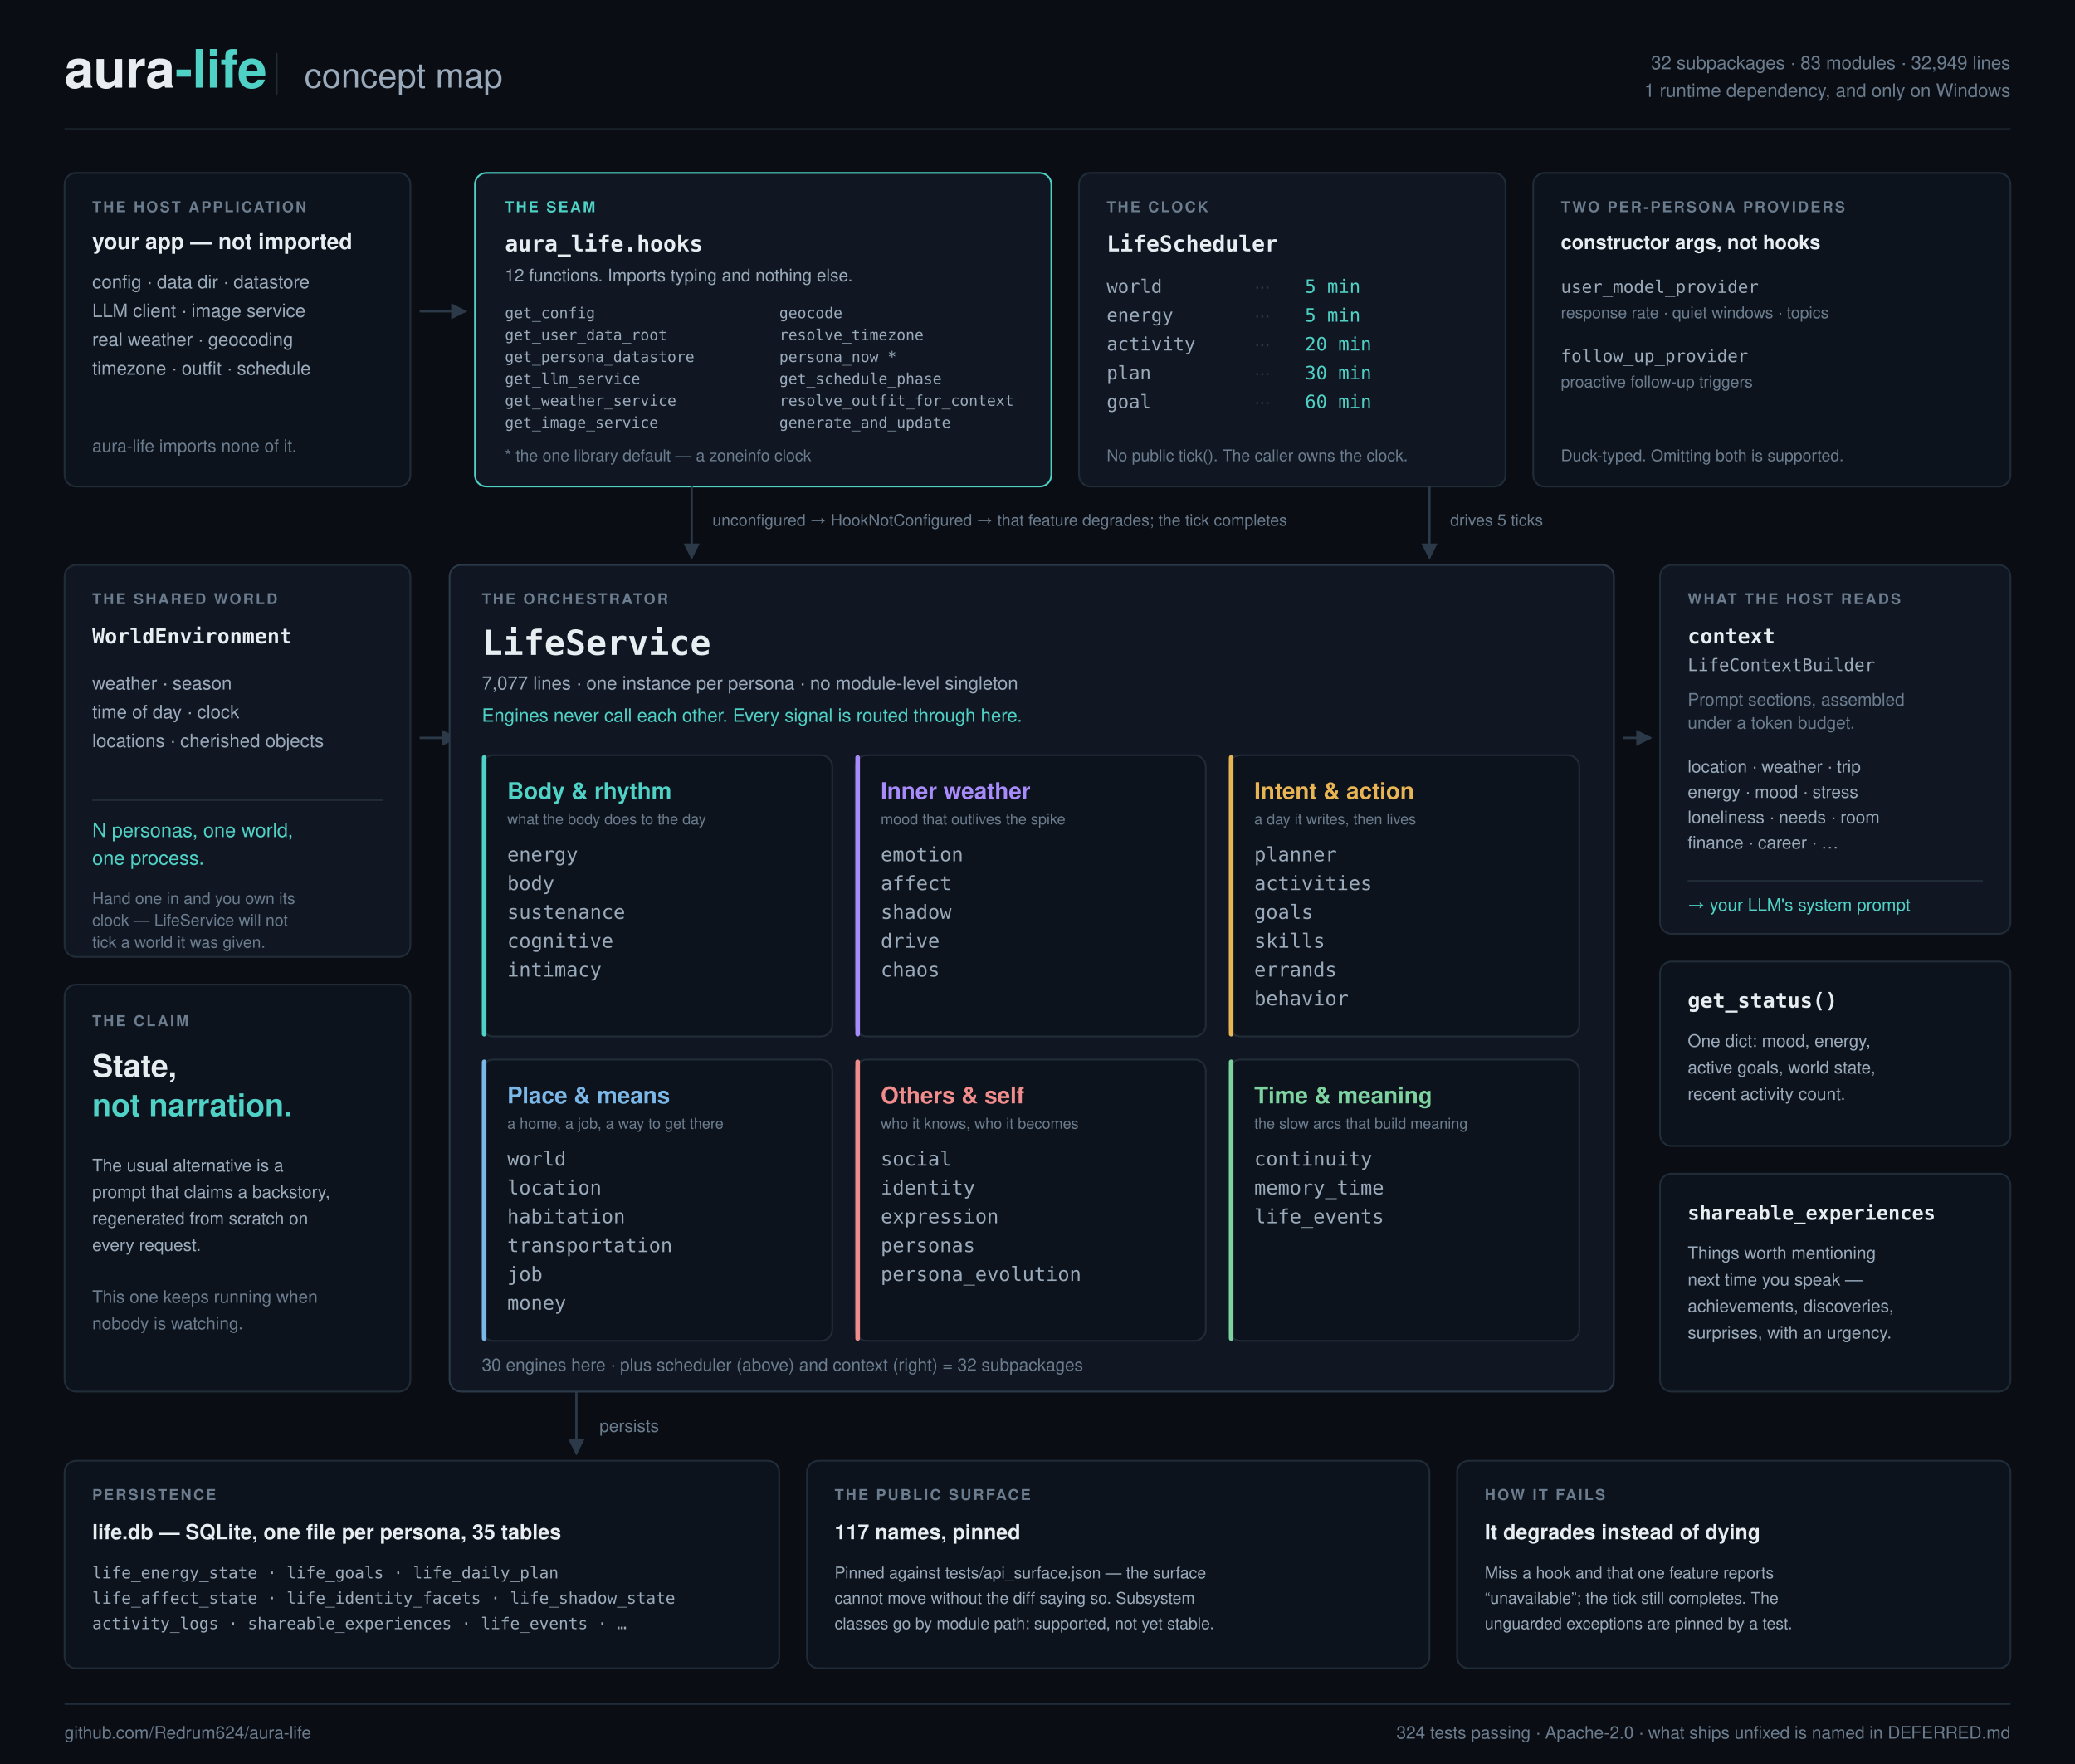
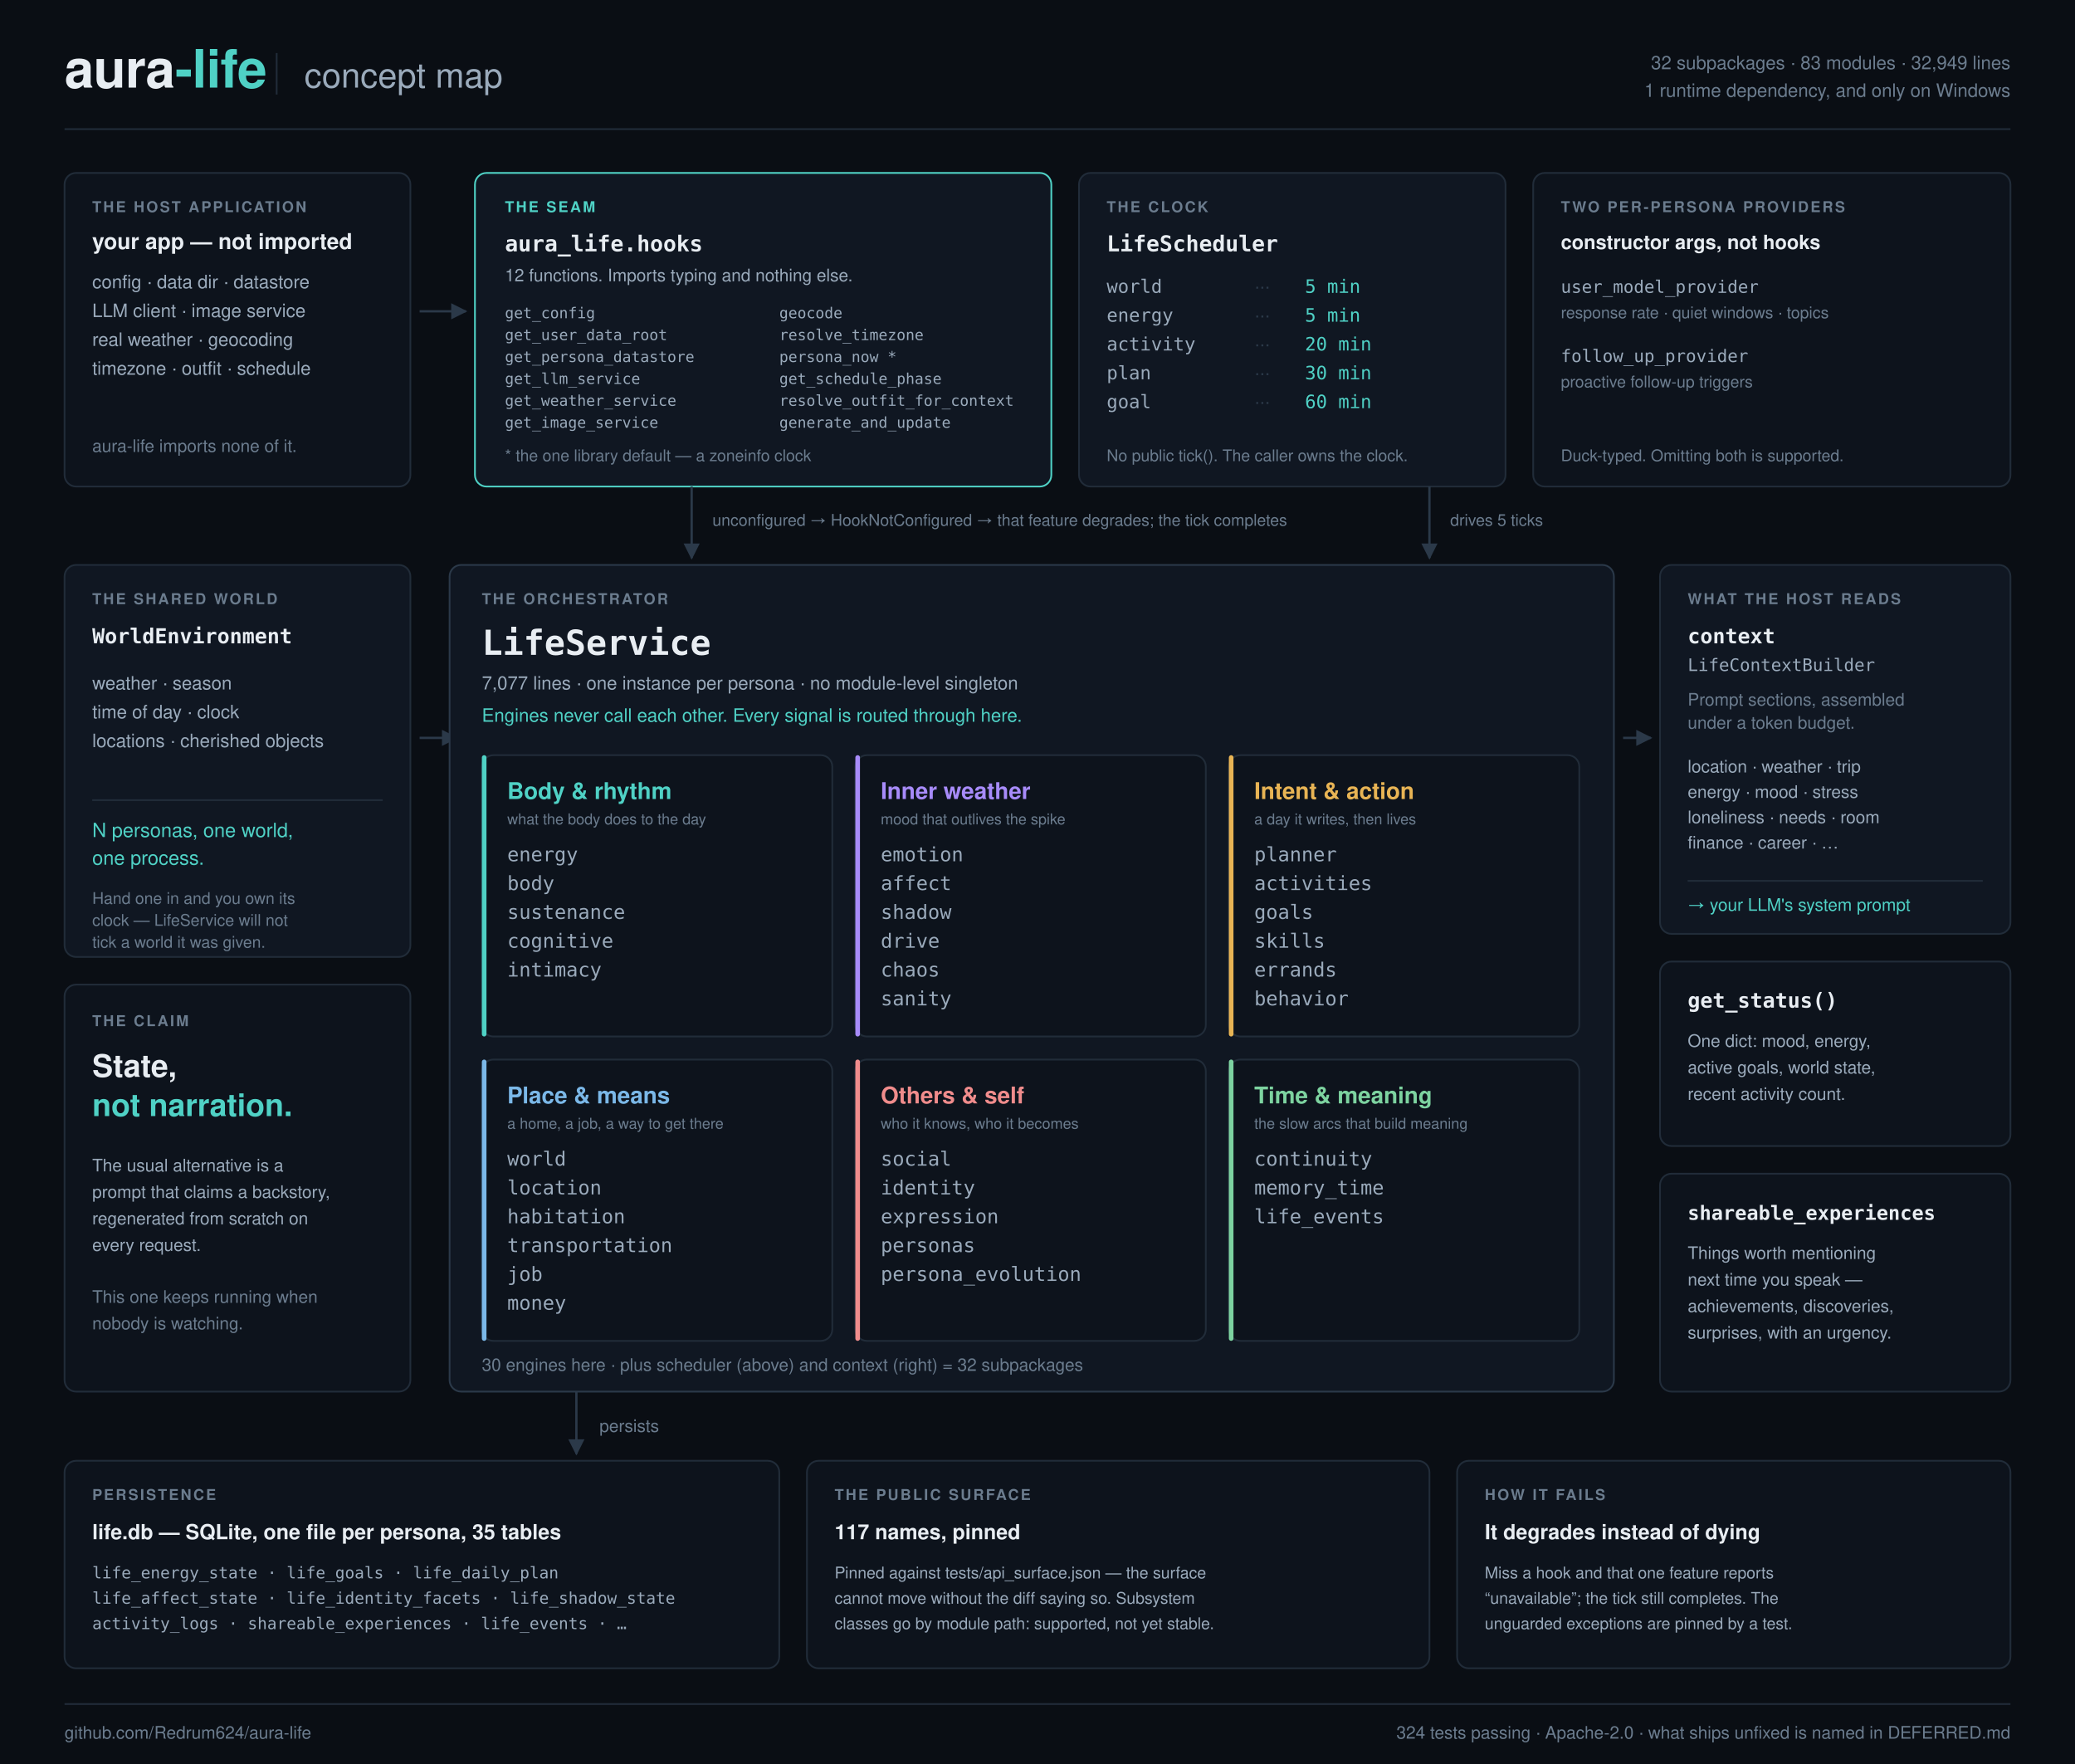
<svg xmlns="http://www.w3.org/2000/svg" width="1800" height="1530" viewBox="0 0 1800 1530" role="img" aria-label="aura-life concept map: the host seam, the tick loop, the orchestrator, thirty engine subpackages, the shared world, and the readouts">
  <defs>
    <marker id="ar" viewBox="0 0 10 10" refX="9" refY="5" markerWidth="7" markerHeight="7" orient="auto-start-reverse">
      <path d="M0 0 L10 5 L0 10 z" fill="#2B3949" />
    </marker>
  </defs>
  <rect x="0" y="0" width="1800" height="1530" fill="#0A0E14" />
  <text x="56" y="76" font-family="'Segoe UI', 'Helvetica Neue', Helvetica, Arial, 'DejaVu Sans', sans-serif" font-size="46" font-weight="700" letter-spacing="-0.5" fill="#E8EDF2">aura<tspan fill="#4FD1C5">-life</tspan>
  </text>
  <path d="M240 46 v36" stroke="#212C39" stroke-width="1.5" />
  <text x="264" y="76" font-family="'Segoe UI', 'Helvetica Neue', Helvetica, Arial, 'DejaVu Sans', sans-serif" font-size="30" font-weight="300" fill="#9AAABB" text-anchor="start" letter-spacing="0">concept map</text>
  <text x="1744" y="60" font-family="'Segoe UI', 'Helvetica Neue', Helvetica, Arial, 'DejaVu Sans', sans-serif" font-size="16" font-weight="400" fill="#6B7C8E" text-anchor="end" letter-spacing="0">32 subpackages · 83 modules · 32,949 lines</text>
  <text x="1744" y="84" font-family="'Segoe UI', 'Helvetica Neue', Helvetica, Arial, 'DejaVu Sans', sans-serif" font-size="16" font-weight="400" fill="#6B7C8E" text-anchor="end" letter-spacing="0">1 runtime dependency, and only on Windows</text>
  <path d="M56 112 H1744" stroke="#212C39" stroke-width="1.5" />
  <rect x="56" y="150" width="300" height="272" rx="10" fill="#0D131C" stroke="#212C39" stroke-width="1.5" />
  <text x="80" y="184" font-family="'Segoe UI', 'Helvetica Neue', Helvetica, Arial, 'DejaVu Sans', sans-serif" font-size="13" font-weight="600" fill="#6B7C8E" text-anchor="start" letter-spacing="1.6">THE HOST APPLICATION</text>
  <text x="80" y="216" font-family="'Segoe UI', 'Helvetica Neue', Helvetica, Arial, 'DejaVu Sans', sans-serif" font-size="19" font-weight="600" fill="#E8EDF2" text-anchor="start" letter-spacing="0">your app — not imported</text>
  <text x="80" y="250" font-family="'Segoe UI', 'Helvetica Neue', Helvetica, Arial, 'DejaVu Sans', sans-serif" font-size="16" font-weight="400" fill="#9AAABB" text-anchor="start" letter-spacing="0">config · data dir · datastore</text>
  <text x="80" y="275" font-family="'Segoe UI', 'Helvetica Neue', Helvetica, Arial, 'DejaVu Sans', sans-serif" font-size="16" font-weight="400" fill="#9AAABB" text-anchor="start" letter-spacing="0">LLM client · image service</text>
  <text x="80" y="300" font-family="'Segoe UI', 'Helvetica Neue', Helvetica, Arial, 'DejaVu Sans', sans-serif" font-size="16" font-weight="400" fill="#9AAABB" text-anchor="start" letter-spacing="0">real weather · geocoding</text>
  <text x="80" y="325" font-family="'Segoe UI', 'Helvetica Neue', Helvetica, Arial, 'DejaVu Sans', sans-serif" font-size="16" font-weight="400" fill="#9AAABB" text-anchor="start" letter-spacing="0">timezone · outfit · schedule</text>
  <text x="80" y="392" font-family="'Segoe UI', 'Helvetica Neue', Helvetica, Arial, 'DejaVu Sans', sans-serif" font-size="15" font-weight="400" fill="#6B7C8E" text-anchor="start" letter-spacing="0">aura-life imports none of it.</text>
  <path d="M364 270 L404 270" stroke="#2B3949" stroke-width="2" fill="none" marker-end="url(#ar)" />
  <rect x="412" y="150" width="500" height="272" rx="10" fill="#101722" stroke="#4FD1C5" stroke-width="1.5" />
  <text x="438" y="184" font-family="'Segoe UI', 'Helvetica Neue', Helvetica, Arial, 'DejaVu Sans', sans-serif" font-size="13" font-weight="600" fill="#4FD1C5" text-anchor="start" letter-spacing="1.6">THE SEAM</text>
  <text x="438" y="218" font-family="'Cascadia Mono', 'Consolas', 'SFMono-Regular', 'DejaVu Sans Mono', monospace" font-size="19" font-weight="600" fill="#E8EDF2" text-anchor="start" letter-spacing="0">aura_life.hooks</text>
  <text x="438" y="244" font-family="'Segoe UI', 'Helvetica Neue', Helvetica, Arial, 'DejaVu Sans', sans-serif" font-size="15" font-weight="400" fill="#9AAABB" text-anchor="start" letter-spacing="0">12 functions. Imports typing and nothing else.</text>
  <text x="438" y="276" font-family="'Cascadia Mono', 'Consolas', 'SFMono-Regular', 'DejaVu Sans Mono', monospace" font-size="13" font-weight="400" fill="#9AAABB" text-anchor="start" letter-spacing="0">get_config</text>
  <text x="438" y="295" font-family="'Cascadia Mono', 'Consolas', 'SFMono-Regular', 'DejaVu Sans Mono', monospace" font-size="13" font-weight="400" fill="#9AAABB" text-anchor="start" letter-spacing="0">get_user_data_root</text>
  <text x="438" y="314" font-family="'Cascadia Mono', 'Consolas', 'SFMono-Regular', 'DejaVu Sans Mono', monospace" font-size="13" font-weight="400" fill="#9AAABB" text-anchor="start" letter-spacing="0">get_persona_datastore</text>
  <text x="438" y="333" font-family="'Cascadia Mono', 'Consolas', 'SFMono-Regular', 'DejaVu Sans Mono', monospace" font-size="13" font-weight="400" fill="#9AAABB" text-anchor="start" letter-spacing="0">get_llm_service</text>
  <text x="438" y="352" font-family="'Cascadia Mono', 'Consolas', 'SFMono-Regular', 'DejaVu Sans Mono', monospace" font-size="13" font-weight="400" fill="#9AAABB" text-anchor="start" letter-spacing="0">get_weather_service</text>
  <text x="438" y="371" font-family="'Cascadia Mono', 'Consolas', 'SFMono-Regular', 'DejaVu Sans Mono', monospace" font-size="13" font-weight="400" fill="#9AAABB" text-anchor="start" letter-spacing="0">get_image_service</text>
  <text x="676" y="276" font-family="'Cascadia Mono', 'Consolas', 'SFMono-Regular', 'DejaVu Sans Mono', monospace" font-size="13" font-weight="400" fill="#9AAABB" text-anchor="start" letter-spacing="0">geocode</text>
  <text x="676" y="295" font-family="'Cascadia Mono', 'Consolas', 'SFMono-Regular', 'DejaVu Sans Mono', monospace" font-size="13" font-weight="400" fill="#9AAABB" text-anchor="start" letter-spacing="0">resolve_timezone</text>
  <text x="676" y="314" font-family="'Cascadia Mono', 'Consolas', 'SFMono-Regular', 'DejaVu Sans Mono', monospace" font-size="13" font-weight="400" fill="#9AAABB" text-anchor="start" letter-spacing="0">persona_now *</text>
  <text x="676" y="333" font-family="'Cascadia Mono', 'Consolas', 'SFMono-Regular', 'DejaVu Sans Mono', monospace" font-size="13" font-weight="400" fill="#9AAABB" text-anchor="start" letter-spacing="0">get_schedule_phase</text>
  <text x="676" y="352" font-family="'Cascadia Mono', 'Consolas', 'SFMono-Regular', 'DejaVu Sans Mono', monospace" font-size="13" font-weight="400" fill="#9AAABB" text-anchor="start" letter-spacing="0">resolve_outfit_for_context</text>
  <text x="676" y="371" font-family="'Cascadia Mono', 'Consolas', 'SFMono-Regular', 'DejaVu Sans Mono', monospace" font-size="13" font-weight="400" fill="#9AAABB" text-anchor="start" letter-spacing="0">generate_and_update</text>
  <text x="438" y="400" font-family="'Segoe UI', 'Helvetica Neue', Helvetica, Arial, 'DejaVu Sans', sans-serif" font-size="14" font-weight="400" fill="#6B7C8E" text-anchor="start" letter-spacing="0">* the one library default — a zoneinfo clock</text>
  <rect x="936" y="150" width="370" height="272" rx="10" fill="#101722" stroke="#212C39" stroke-width="1.5" />
  <text x="960" y="184" font-family="'Segoe UI', 'Helvetica Neue', Helvetica, Arial, 'DejaVu Sans', sans-serif" font-size="13" font-weight="600" fill="#6B7C8E" text-anchor="start" letter-spacing="1.6">THE CLOCK</text>
  <text x="960" y="218" font-family="'Cascadia Mono', 'Consolas', 'SFMono-Regular', 'DejaVu Sans Mono', monospace" font-size="19" font-weight="600" fill="#E8EDF2" text-anchor="start" letter-spacing="0">LifeScheduler</text>
  <text x="960" y="254" font-family="'Cascadia Mono', 'Consolas', 'SFMono-Regular', 'DejaVu Sans Mono', monospace" font-size="16" font-weight="400" fill="#9AAABB" text-anchor="start" letter-spacing="0">world</text>
  <text x="1088" y="254" font-family="'Segoe UI', 'Helvetica Neue', Helvetica, Arial, 'DejaVu Sans', sans-serif" font-size="16" font-weight="400" fill="#2B3949" text-anchor="start" letter-spacing="0">···</text>
  <text x="1132" y="254" font-family="'Cascadia Mono', 'Consolas', 'SFMono-Regular', 'DejaVu Sans Mono', monospace" font-size="16" font-weight="400" fill="#4FD1C5" text-anchor="start" letter-spacing="0">5 min</text>
  <text x="960" y="279" font-family="'Cascadia Mono', 'Consolas', 'SFMono-Regular', 'DejaVu Sans Mono', monospace" font-size="16" font-weight="400" fill="#9AAABB" text-anchor="start" letter-spacing="0">energy</text>
  <text x="1088" y="279" font-family="'Segoe UI', 'Helvetica Neue', Helvetica, Arial, 'DejaVu Sans', sans-serif" font-size="16" font-weight="400" fill="#2B3949" text-anchor="start" letter-spacing="0">···</text>
  <text x="1132" y="279" font-family="'Cascadia Mono', 'Consolas', 'SFMono-Regular', 'DejaVu Sans Mono', monospace" font-size="16" font-weight="400" fill="#4FD1C5" text-anchor="start" letter-spacing="0">5 min</text>
  <text x="960" y="304" font-family="'Cascadia Mono', 'Consolas', 'SFMono-Regular', 'DejaVu Sans Mono', monospace" font-size="16" font-weight="400" fill="#9AAABB" text-anchor="start" letter-spacing="0">activity</text>
  <text x="1088" y="304" font-family="'Segoe UI', 'Helvetica Neue', Helvetica, Arial, 'DejaVu Sans', sans-serif" font-size="16" font-weight="400" fill="#2B3949" text-anchor="start" letter-spacing="0">···</text>
  <text x="1132" y="304" font-family="'Cascadia Mono', 'Consolas', 'SFMono-Regular', 'DejaVu Sans Mono', monospace" font-size="16" font-weight="400" fill="#4FD1C5" text-anchor="start" letter-spacing="0">20 min</text>
  <text x="960" y="329" font-family="'Cascadia Mono', 'Consolas', 'SFMono-Regular', 'DejaVu Sans Mono', monospace" font-size="16" font-weight="400" fill="#9AAABB" text-anchor="start" letter-spacing="0">plan</text>
  <text x="1088" y="329" font-family="'Segoe UI', 'Helvetica Neue', Helvetica, Arial, 'DejaVu Sans', sans-serif" font-size="16" font-weight="400" fill="#2B3949" text-anchor="start" letter-spacing="0">···</text>
  <text x="1132" y="329" font-family="'Cascadia Mono', 'Consolas', 'SFMono-Regular', 'DejaVu Sans Mono', monospace" font-size="16" font-weight="400" fill="#4FD1C5" text-anchor="start" letter-spacing="0">30 min</text>
  <text x="960" y="354" font-family="'Cascadia Mono', 'Consolas', 'SFMono-Regular', 'DejaVu Sans Mono', monospace" font-size="16" font-weight="400" fill="#9AAABB" text-anchor="start" letter-spacing="0">goal</text>
  <text x="1088" y="354" font-family="'Segoe UI', 'Helvetica Neue', Helvetica, Arial, 'DejaVu Sans', sans-serif" font-size="16" font-weight="400" fill="#2B3949" text-anchor="start" letter-spacing="0">···</text>
  <text x="1132" y="354" font-family="'Cascadia Mono', 'Consolas', 'SFMono-Regular', 'DejaVu Sans Mono', monospace" font-size="16" font-weight="400" fill="#4FD1C5" text-anchor="start" letter-spacing="0">60 min</text>
  <text x="960" y="400" font-family="'Segoe UI', 'Helvetica Neue', Helvetica, Arial, 'DejaVu Sans', sans-serif" font-size="14" font-weight="400" fill="#6B7C8E" text-anchor="start" letter-spacing="0">No public tick(). The caller owns the clock.</text>
  <rect x="1330" y="150" width="414" height="272" rx="10" fill="#0D131C" stroke="#212C39" stroke-width="1.5" />
  <text x="1354" y="184" font-family="'Segoe UI', 'Helvetica Neue', Helvetica, Arial, 'DejaVu Sans', sans-serif" font-size="13" font-weight="600" fill="#6B7C8E" text-anchor="start" letter-spacing="1.6">TWO PER-PERSONA PROVIDERS</text>
  <text x="1354" y="216" font-family="'Segoe UI', 'Helvetica Neue', Helvetica, Arial, 'DejaVu Sans', sans-serif" font-size="17" font-weight="600" fill="#E8EDF2" text-anchor="start" letter-spacing="0">constructor args, not hooks</text>
  <text x="1354" y="254" font-family="'Cascadia Mono', 'Consolas', 'SFMono-Regular', 'DejaVu Sans Mono', monospace" font-size="15" font-weight="400" fill="#9AAABB" text-anchor="start" letter-spacing="0">user_model_provider</text>
  <text x="1354" y="276" font-family="'Segoe UI', 'Helvetica Neue', Helvetica, Arial, 'DejaVu Sans', sans-serif" font-size="14" font-weight="400" fill="#6B7C8E" text-anchor="start" letter-spacing="0">response rate · quiet windows · topics</text>
  <text x="1354" y="314" font-family="'Cascadia Mono', 'Consolas', 'SFMono-Regular', 'DejaVu Sans Mono', monospace" font-size="15" font-weight="400" fill="#9AAABB" text-anchor="start" letter-spacing="0">follow_up_provider</text>
  <text x="1354" y="336" font-family="'Segoe UI', 'Helvetica Neue', Helvetica, Arial, 'DejaVu Sans', sans-serif" font-size="14" font-weight="400" fill="#6B7C8E" text-anchor="start" letter-spacing="0">proactive follow-up triggers</text>
  <text x="1354" y="400" font-family="'Segoe UI', 'Helvetica Neue', Helvetica, Arial, 'DejaVu Sans', sans-serif" font-size="14" font-weight="400" fill="#6B7C8E" text-anchor="start" letter-spacing="0">Duck-typed. Omitting both is supported.</text>
  <path d="M600 422 L600 484" stroke="#2B3949" stroke-width="2" fill="none" marker-end="url(#ar)" />
  <text x="618" y="456" font-family="'Segoe UI', 'Helvetica Neue', Helvetica, Arial, 'DejaVu Sans', sans-serif" font-size="14" font-weight="400" fill="#6B7C8E" text-anchor="start" letter-spacing="0">unconfigured  →  HookNotConfigured  →  that feature degrades; the tick completes</text>
  <path d="M1240 422 L1240 484" stroke="#2B3949" stroke-width="2" fill="none" marker-end="url(#ar)" />
  <text x="1258" y="456" font-family="'Segoe UI', 'Helvetica Neue', Helvetica, Arial, 'DejaVu Sans', sans-serif" font-size="14" font-weight="400" fill="#6B7C8E" text-anchor="start" letter-spacing="0">drives 5 ticks</text>
  <rect x="56" y="490" width="300" height="340" rx="10" fill="#101722" stroke="#212C39" stroke-width="1.5" />
  <text x="80" y="524" font-family="'Segoe UI', 'Helvetica Neue', Helvetica, Arial, 'DejaVu Sans', sans-serif" font-size="13" font-weight="600" fill="#6B7C8E" text-anchor="start" letter-spacing="1.6">THE SHARED WORLD</text>
  <text x="80" y="558" font-family="'Cascadia Mono', 'Consolas', 'SFMono-Regular', 'DejaVu Sans Mono', monospace" font-size="18" font-weight="600" fill="#E8EDF2" text-anchor="start" letter-spacing="0">WorldEnvironment</text>
  <text x="80" y="598" font-family="'Segoe UI', 'Helvetica Neue', Helvetica, Arial, 'DejaVu Sans', sans-serif" font-size="16" font-weight="400" fill="#9AAABB" text-anchor="start" letter-spacing="0">weather · season</text>
  <text x="80" y="623" font-family="'Segoe UI', 'Helvetica Neue', Helvetica, Arial, 'DejaVu Sans', sans-serif" font-size="16" font-weight="400" fill="#9AAABB" text-anchor="start" letter-spacing="0">time of day · clock</text>
  <text x="80" y="648" font-family="'Segoe UI', 'Helvetica Neue', Helvetica, Arial, 'DejaVu Sans', sans-serif" font-size="16" font-weight="400" fill="#9AAABB" text-anchor="start" letter-spacing="0">locations · cherished objects</text>
  <path d="M80 694 H332" stroke="#212C39" stroke-width="1.5" />
  <text x="80" y="726" font-family="'Segoe UI', 'Helvetica Neue', Helvetica, Arial, 'DejaVu Sans', sans-serif" font-size="17" font-weight="400" fill="#4FD1C5" text-anchor="start" letter-spacing="0">N personas, one world,</text>
  <text x="80" y="750" font-family="'Segoe UI', 'Helvetica Neue', Helvetica, Arial, 'DejaVu Sans', sans-serif" font-size="17" font-weight="400" fill="#4FD1C5" text-anchor="start" letter-spacing="0">one process.</text>
  <text x="80" y="784" font-family="'Segoe UI', 'Helvetica Neue', Helvetica, Arial, 'DejaVu Sans', sans-serif" font-size="14" font-weight="400" fill="#6B7C8E" text-anchor="start" letter-spacing="0">Hand one in and you own its</text>
  <text x="80" y="803" font-family="'Segoe UI', 'Helvetica Neue', Helvetica, Arial, 'DejaVu Sans', sans-serif" font-size="14" font-weight="400" fill="#6B7C8E" text-anchor="start" letter-spacing="0">clock — LifeService will not</text>
  <text x="80" y="822" font-family="'Segoe UI', 'Helvetica Neue', Helvetica, Arial, 'DejaVu Sans', sans-serif" font-size="14" font-weight="400" fill="#6B7C8E" text-anchor="start" letter-spacing="0">tick a world it was given.</text>
  <rect x="56" y="854" width="300" height="353" rx="10" fill="#0D131C" stroke="#212C39" stroke-width="1.5" />
  <text x="80" y="890" font-family="'Segoe UI', 'Helvetica Neue', Helvetica, Arial, 'DejaVu Sans', sans-serif" font-size="13" font-weight="600" fill="#6B7C8E" text-anchor="start" letter-spacing="1.6">THE CLAIM</text>
  <text x="80" y="934" font-family="'Segoe UI', 'Helvetica Neue', Helvetica, Arial, 'DejaVu Sans', sans-serif" font-size="27" font-weight="700" fill="#E8EDF2" text-anchor="start" letter-spacing="0">State,</text>
  <text x="80" y="968" font-family="'Segoe UI', 'Helvetica Neue', Helvetica, Arial, 'DejaVu Sans', sans-serif" font-size="27" font-weight="700" fill="#4FD1C5" text-anchor="start" letter-spacing="0">not narration.</text>
  <text x="80" y="1016" font-family="'Segoe UI', 'Helvetica Neue', Helvetica, Arial, 'DejaVu Sans', sans-serif" font-size="15" font-weight="400" fill="#9AAABB" text-anchor="start" letter-spacing="0">The usual alternative is a</text>
  <text x="80" y="1039" font-family="'Segoe UI', 'Helvetica Neue', Helvetica, Arial, 'DejaVu Sans', sans-serif" font-size="15" font-weight="400" fill="#9AAABB" text-anchor="start" letter-spacing="0">prompt that claims a backstory,</text>
  <text x="80" y="1062" font-family="'Segoe UI', 'Helvetica Neue', Helvetica, Arial, 'DejaVu Sans', sans-serif" font-size="15" font-weight="400" fill="#9AAABB" text-anchor="start" letter-spacing="0">regenerated from scratch on</text>
  <text x="80" y="1085" font-family="'Segoe UI', 'Helvetica Neue', Helvetica, Arial, 'DejaVu Sans', sans-serif" font-size="15" font-weight="400" fill="#9AAABB" text-anchor="start" letter-spacing="0">every request.</text>
  <text x="80" y="1130" font-family="'Segoe UI', 'Helvetica Neue', Helvetica, Arial, 'DejaVu Sans', sans-serif" font-size="15" font-weight="400" fill="#6B7C8E" text-anchor="start" letter-spacing="0">This one keeps running when</text>
  <text x="80" y="1153" font-family="'Segoe UI', 'Helvetica Neue', Helvetica, Arial, 'DejaVu Sans', sans-serif" font-size="15" font-weight="400" fill="#6B7C8E" text-anchor="start" letter-spacing="0">nobody is watching.</text>
  <path d="M364 640 L396 640" stroke="#2B3949" stroke-width="2" fill="none" marker-end="url(#ar)" />
  <rect x="390" y="490" width="1010" height="717" rx="10" fill="#101722" stroke="#2B3949" stroke-width="1.5" />
  <text x="418" y="524" font-family="'Segoe UI', 'Helvetica Neue', Helvetica, Arial, 'DejaVu Sans', sans-serif" font-size="13" font-weight="600" fill="#6B7C8E" text-anchor="start" letter-spacing="1.6">THE ORCHESTRATOR</text>
  <text x="418" y="568" font-family="'Cascadia Mono', 'Consolas', 'SFMono-Regular', 'DejaVu Sans Mono', monospace" font-size="30" font-weight="700" fill="#E8EDF2" text-anchor="start" letter-spacing="0">LifeService</text>
  <text x="418" y="598" font-family="'Segoe UI', 'Helvetica Neue', Helvetica, Arial, 'DejaVu Sans', sans-serif" font-size="16" font-weight="400" fill="#9AAABB" text-anchor="start" letter-spacing="0">7,077 lines · one instance per persona · no module-level singleton</text>
  <text x="418" y="626" font-family="'Segoe UI', 'Helvetica Neue', Helvetica, Arial, 'DejaVu Sans', sans-serif" font-size="16" font-weight="400" fill="#4FD1C5" text-anchor="start" letter-spacing="0">Engines never call each other. Every signal is routed through here.</text>
  <rect x="418" y="655" width="304" height="244" rx="10" fill="#0D131C" stroke="#212C39" stroke-width="1.5" />
  <rect x="418" y="655" width="4" height="244" rx="2" fill="#4FD1C5" />
  <text x="440" y="693" font-family="'Segoe UI', 'Helvetica Neue', Helvetica, Arial, 'DejaVu Sans', sans-serif" font-size="20" font-weight="600" fill="#4FD1C5" text-anchor="start" letter-spacing="0">Body &amp; rhythm</text>
  <text x="440" y="715" font-family="'Segoe UI', 'Helvetica Neue', Helvetica, Arial, 'DejaVu Sans', sans-serif" font-size="13" font-weight="400" fill="#6B7C8E" text-anchor="start" letter-spacing="0">what the body does to the day</text>
  <text x="440" y="747" font-family="'Cascadia Mono', 'Consolas', 'SFMono-Regular', 'DejaVu Sans Mono', monospace" font-size="17" font-weight="400" fill="#9AAABB" text-anchor="start" letter-spacing="0">energy</text>
  <text x="440" y="772" font-family="'Cascadia Mono', 'Consolas', 'SFMono-Regular', 'DejaVu Sans Mono', monospace" font-size="17" font-weight="400" fill="#9AAABB" text-anchor="start" letter-spacing="0">body</text>
  <text x="440" y="797" font-family="'Cascadia Mono', 'Consolas', 'SFMono-Regular', 'DejaVu Sans Mono', monospace" font-size="17" font-weight="400" fill="#9AAABB" text-anchor="start" letter-spacing="0">sustenance</text>
  <text x="440" y="822" font-family="'Cascadia Mono', 'Consolas', 'SFMono-Regular', 'DejaVu Sans Mono', monospace" font-size="17" font-weight="400" fill="#9AAABB" text-anchor="start" letter-spacing="0">cognitive</text>
  <text x="440" y="847" font-family="'Cascadia Mono', 'Consolas', 'SFMono-Regular', 'DejaVu Sans Mono', monospace" font-size="17" font-weight="400" fill="#9AAABB" text-anchor="start" letter-spacing="0">intimacy</text>
  <rect x="742" y="655" width="304" height="244" rx="10" fill="#0D131C" stroke="#212C39" stroke-width="1.5" />
  <rect x="742" y="655" width="4" height="244" rx="2" fill="#A78BFA" />
  <text x="764" y="693" font-family="'Segoe UI', 'Helvetica Neue', Helvetica, Arial, 'DejaVu Sans', sans-serif" font-size="20" font-weight="600" fill="#A78BFA" text-anchor="start" letter-spacing="0">Inner weather</text>
  <text x="764" y="715" font-family="'Segoe UI', 'Helvetica Neue', Helvetica, Arial, 'DejaVu Sans', sans-serif" font-size="13" font-weight="400" fill="#6B7C8E" text-anchor="start" letter-spacing="0">mood that outlives the spike</text>
  <text x="764" y="747" font-family="'Cascadia Mono', 'Consolas', 'SFMono-Regular', 'DejaVu Sans Mono', monospace" font-size="17" font-weight="400" fill="#9AAABB" text-anchor="start" letter-spacing="0">emotion</text>
  <text x="764" y="772" font-family="'Cascadia Mono', 'Consolas', 'SFMono-Regular', 'DejaVu Sans Mono', monospace" font-size="17" font-weight="400" fill="#9AAABB" text-anchor="start" letter-spacing="0">affect</text>
  <text x="764" y="797" font-family="'Cascadia Mono', 'Consolas', 'SFMono-Regular', 'DejaVu Sans Mono', monospace" font-size="17" font-weight="400" fill="#9AAABB" text-anchor="start" letter-spacing="0">shadow</text>
  <text x="764" y="822" font-family="'Cascadia Mono', 'Consolas', 'SFMono-Regular', 'DejaVu Sans Mono', monospace" font-size="17" font-weight="400" fill="#9AAABB" text-anchor="start" letter-spacing="0">drive</text>
  <text x="764" y="847" font-family="'Cascadia Mono', 'Consolas', 'SFMono-Regular', 'DejaVu Sans Mono', monospace" font-size="17" font-weight="400" fill="#9AAABB" text-anchor="start" letter-spacing="0">chaos</text>
+   <text x="764" y="872" font-family="'Cascadia Mono', 'Consolas', 'SFMono-Regular', 'DejaVu Sans Mono', monospace" font-size="17" font-weight="400" fill="#9AAABB" text-anchor="start" letter-spacing="0">sanity</text>
  <rect x="1066" y="655" width="304" height="244" rx="10" fill="#0D131C" stroke="#212C39" stroke-width="1.5" />
  <rect x="1066" y="655" width="4" height="244" rx="2" fill="#E8B454" />
  <text x="1088" y="693" font-family="'Segoe UI', 'Helvetica Neue', Helvetica, Arial, 'DejaVu Sans', sans-serif" font-size="20" font-weight="600" fill="#E8B454" text-anchor="start" letter-spacing="0">Intent &amp; action</text>
  <text x="1088" y="715" font-family="'Segoe UI', 'Helvetica Neue', Helvetica, Arial, 'DejaVu Sans', sans-serif" font-size="13" font-weight="400" fill="#6B7C8E" text-anchor="start" letter-spacing="0">a day it writes, then lives</text>
  <text x="1088" y="747" font-family="'Cascadia Mono', 'Consolas', 'SFMono-Regular', 'DejaVu Sans Mono', monospace" font-size="17" font-weight="400" fill="#9AAABB" text-anchor="start" letter-spacing="0">planner</text>
  <text x="1088" y="772" font-family="'Cascadia Mono', 'Consolas', 'SFMono-Regular', 'DejaVu Sans Mono', monospace" font-size="17" font-weight="400" fill="#9AAABB" text-anchor="start" letter-spacing="0">activities</text>
  <text x="1088" y="797" font-family="'Cascadia Mono', 'Consolas', 'SFMono-Regular', 'DejaVu Sans Mono', monospace" font-size="17" font-weight="400" fill="#9AAABB" text-anchor="start" letter-spacing="0">goals</text>
  <text x="1088" y="822" font-family="'Cascadia Mono', 'Consolas', 'SFMono-Regular', 'DejaVu Sans Mono', monospace" font-size="17" font-weight="400" fill="#9AAABB" text-anchor="start" letter-spacing="0">skills</text>
  <text x="1088" y="847" font-family="'Cascadia Mono', 'Consolas', 'SFMono-Regular', 'DejaVu Sans Mono', monospace" font-size="17" font-weight="400" fill="#9AAABB" text-anchor="start" letter-spacing="0">errands</text>
  <text x="1088" y="872" font-family="'Cascadia Mono', 'Consolas', 'SFMono-Regular', 'DejaVu Sans Mono', monospace" font-size="17" font-weight="400" fill="#9AAABB" text-anchor="start" letter-spacing="0">behavior</text>
  <rect x="418" y="919" width="304" height="244" rx="10" fill="#0D131C" stroke="#212C39" stroke-width="1.5" />
  <rect x="418" y="919" width="4" height="244" rx="2" fill="#7BB8E8" />
  <text x="440" y="957" font-family="'Segoe UI', 'Helvetica Neue', Helvetica, Arial, 'DejaVu Sans', sans-serif" font-size="20" font-weight="600" fill="#7BB8E8" text-anchor="start" letter-spacing="0">Place &amp; means</text>
  <text x="440" y="979" font-family="'Segoe UI', 'Helvetica Neue', Helvetica, Arial, 'DejaVu Sans', sans-serif" font-size="13" font-weight="400" fill="#6B7C8E" text-anchor="start" letter-spacing="0">a home, a job, a way to get there</text>
  <text x="440" y="1011" font-family="'Cascadia Mono', 'Consolas', 'SFMono-Regular', 'DejaVu Sans Mono', monospace" font-size="17" font-weight="400" fill="#9AAABB" text-anchor="start" letter-spacing="0">world</text>
  <text x="440" y="1036" font-family="'Cascadia Mono', 'Consolas', 'SFMono-Regular', 'DejaVu Sans Mono', monospace" font-size="17" font-weight="400" fill="#9AAABB" text-anchor="start" letter-spacing="0">location</text>
  <text x="440" y="1061" font-family="'Cascadia Mono', 'Consolas', 'SFMono-Regular', 'DejaVu Sans Mono', monospace" font-size="17" font-weight="400" fill="#9AAABB" text-anchor="start" letter-spacing="0">habitation</text>
  <text x="440" y="1086" font-family="'Cascadia Mono', 'Consolas', 'SFMono-Regular', 'DejaVu Sans Mono', monospace" font-size="17" font-weight="400" fill="#9AAABB" text-anchor="start" letter-spacing="0">transportation</text>
  <text x="440" y="1111" font-family="'Cascadia Mono', 'Consolas', 'SFMono-Regular', 'DejaVu Sans Mono', monospace" font-size="17" font-weight="400" fill="#9AAABB" text-anchor="start" letter-spacing="0">job</text>
  <text x="440" y="1136" font-family="'Cascadia Mono', 'Consolas', 'SFMono-Regular', 'DejaVu Sans Mono', monospace" font-size="17" font-weight="400" fill="#9AAABB" text-anchor="start" letter-spacing="0">money</text>
  <rect x="742" y="919" width="304" height="244" rx="10" fill="#0D131C" stroke="#212C39" stroke-width="1.5" />
  <rect x="742" y="919" width="4" height="244" rx="2" fill="#F08C8C" />
  <text x="764" y="957" font-family="'Segoe UI', 'Helvetica Neue', Helvetica, Arial, 'DejaVu Sans', sans-serif" font-size="20" font-weight="600" fill="#F08C8C" text-anchor="start" letter-spacing="0">Others &amp; self</text>
  <text x="764" y="979" font-family="'Segoe UI', 'Helvetica Neue', Helvetica, Arial, 'DejaVu Sans', sans-serif" font-size="13" font-weight="400" fill="#6B7C8E" text-anchor="start" letter-spacing="0">who it knows, who it becomes</text>
  <text x="764" y="1011" font-family="'Cascadia Mono', 'Consolas', 'SFMono-Regular', 'DejaVu Sans Mono', monospace" font-size="17" font-weight="400" fill="#9AAABB" text-anchor="start" letter-spacing="0">social</text>
  <text x="764" y="1036" font-family="'Cascadia Mono', 'Consolas', 'SFMono-Regular', 'DejaVu Sans Mono', monospace" font-size="17" font-weight="400" fill="#9AAABB" text-anchor="start" letter-spacing="0">identity</text>
  <text x="764" y="1061" font-family="'Cascadia Mono', 'Consolas', 'SFMono-Regular', 'DejaVu Sans Mono', monospace" font-size="17" font-weight="400" fill="#9AAABB" text-anchor="start" letter-spacing="0">expression</text>
  <text x="764" y="1086" font-family="'Cascadia Mono', 'Consolas', 'SFMono-Regular', 'DejaVu Sans Mono', monospace" font-size="17" font-weight="400" fill="#9AAABB" text-anchor="start" letter-spacing="0">personas</text>
  <text x="764" y="1111" font-family="'Cascadia Mono', 'Consolas', 'SFMono-Regular', 'DejaVu Sans Mono', monospace" font-size="17" font-weight="400" fill="#9AAABB" text-anchor="start" letter-spacing="0">persona_evolution</text>
  <rect x="1066" y="919" width="304" height="244" rx="10" fill="#0D131C" stroke="#212C39" stroke-width="1.5" />
  <rect x="1066" y="919" width="4" height="244" rx="2" fill="#7DD3A0" />
  <text x="1088" y="957" font-family="'Segoe UI', 'Helvetica Neue', Helvetica, Arial, 'DejaVu Sans', sans-serif" font-size="20" font-weight="600" fill="#7DD3A0" text-anchor="start" letter-spacing="0">Time &amp; meaning</text>
  <text x="1088" y="979" font-family="'Segoe UI', 'Helvetica Neue', Helvetica, Arial, 'DejaVu Sans', sans-serif" font-size="13" font-weight="400" fill="#6B7C8E" text-anchor="start" letter-spacing="0">the slow arcs that build meaning</text>
  <text x="1088" y="1011" font-family="'Cascadia Mono', 'Consolas', 'SFMono-Regular', 'DejaVu Sans Mono', monospace" font-size="17" font-weight="400" fill="#9AAABB" text-anchor="start" letter-spacing="0">continuity</text>
  <text x="1088" y="1036" font-family="'Cascadia Mono', 'Consolas', 'SFMono-Regular', 'DejaVu Sans Mono', monospace" font-size="17" font-weight="400" fill="#9AAABB" text-anchor="start" letter-spacing="0">memory_time</text>
  <text x="1088" y="1061" font-family="'Cascadia Mono', 'Consolas', 'SFMono-Regular', 'DejaVu Sans Mono', monospace" font-size="17" font-weight="400" fill="#9AAABB" text-anchor="start" letter-spacing="0">life_events</text>
  <text x="418" y="1189" font-family="'Segoe UI', 'Helvetica Neue', Helvetica, Arial, 'DejaVu Sans', sans-serif" font-size="15" font-weight="400" fill="#6B7C8E" text-anchor="start" letter-spacing="0">30 engines here · plus scheduler (above) and context (right) = 32 subpackages</text>
  <path d="M1408 640 L1432 640" stroke="#2B3949" stroke-width="2" fill="none" marker-end="url(#ar)" />
  <rect x="1440" y="490" width="304" height="320" rx="10" fill="#101722" stroke="#212C39" stroke-width="1.5" />
  <text x="1464" y="524" font-family="'Segoe UI', 'Helvetica Neue', Helvetica, Arial, 'DejaVu Sans', sans-serif" font-size="13" font-weight="600" fill="#6B7C8E" text-anchor="start" letter-spacing="1.6">WHAT THE HOST READS</text>
  <text x="1464" y="558" font-family="'Cascadia Mono', 'Consolas', 'SFMono-Regular', 'DejaVu Sans Mono', monospace" font-size="18" font-weight="600" fill="#E8EDF2" text-anchor="start" letter-spacing="0">context</text>
  <text x="1464" y="582" font-family="'Cascadia Mono', 'Consolas', 'SFMono-Regular', 'DejaVu Sans Mono', monospace" font-size="15" font-weight="400" fill="#9AAABB" text-anchor="start" letter-spacing="0">LifeContextBuilder</text>
  <text x="1464" y="612" font-family="'Segoe UI', 'Helvetica Neue', Helvetica, Arial, 'DejaVu Sans', sans-serif" font-size="15" font-weight="400" fill="#6B7C8E" text-anchor="start" letter-spacing="0">Prompt sections, assembled</text>
  <text x="1464" y="632" font-family="'Segoe UI', 'Helvetica Neue', Helvetica, Arial, 'DejaVu Sans', sans-serif" font-size="15" font-weight="400" fill="#6B7C8E" text-anchor="start" letter-spacing="0">under a token budget.</text>
  <text x="1464" y="670" font-family="'Segoe UI', 'Helvetica Neue', Helvetica, Arial, 'DejaVu Sans', sans-serif" font-size="15" font-weight="400" fill="#9AAABB" text-anchor="start" letter-spacing="0">location · weather · trip</text>
  <text x="1464" y="692" font-family="'Segoe UI', 'Helvetica Neue', Helvetica, Arial, 'DejaVu Sans', sans-serif" font-size="15" font-weight="400" fill="#9AAABB" text-anchor="start" letter-spacing="0">energy · mood · stress</text>
  <text x="1464" y="714" font-family="'Segoe UI', 'Helvetica Neue', Helvetica, Arial, 'DejaVu Sans', sans-serif" font-size="15" font-weight="400" fill="#9AAABB" text-anchor="start" letter-spacing="0">loneliness · needs · room</text>
  <text x="1464" y="736" font-family="'Segoe UI', 'Helvetica Neue', Helvetica, Arial, 'DejaVu Sans', sans-serif" font-size="15" font-weight="400" fill="#9AAABB" text-anchor="start" letter-spacing="0">finance · career · …</text>
  <path d="M1464 764 H1720" stroke="#212C39" stroke-width="1.5" />
  <text x="1464" y="790" font-family="'Segoe UI', 'Helvetica Neue', Helvetica, Arial, 'DejaVu Sans', sans-serif" font-size="15" font-weight="400" fill="#4FD1C5" text-anchor="start" letter-spacing="0">→ your LLM's system prompt</text>
  <rect x="1440" y="834" width="304" height="160" rx="10" fill="#0D131C" stroke="#212C39" stroke-width="1.5" />
  <text x="1464" y="874" font-family="'Cascadia Mono', 'Consolas', 'SFMono-Regular', 'DejaVu Sans Mono', monospace" font-size="18" font-weight="600" fill="#E8EDF2" text-anchor="start" letter-spacing="0">get_status()</text>
  <text x="1464" y="908" font-family="'Segoe UI', 'Helvetica Neue', Helvetica, Arial, 'DejaVu Sans', sans-serif" font-size="15" font-weight="400" fill="#9AAABB" text-anchor="start" letter-spacing="0">One dict: mood, energy,</text>
  <text x="1464" y="931" font-family="'Segoe UI', 'Helvetica Neue', Helvetica, Arial, 'DejaVu Sans', sans-serif" font-size="15" font-weight="400" fill="#9AAABB" text-anchor="start" letter-spacing="0">active goals, world state,</text>
  <text x="1464" y="954" font-family="'Segoe UI', 'Helvetica Neue', Helvetica, Arial, 'DejaVu Sans', sans-serif" font-size="15" font-weight="400" fill="#9AAABB" text-anchor="start" letter-spacing="0">recent activity count.</text>
  <rect x="1440" y="1018" width="304" height="189" rx="10" fill="#0D131C" stroke="#212C39" stroke-width="1.5" />
  <text x="1464" y="1058" font-family="'Cascadia Mono', 'Consolas', 'SFMono-Regular', 'DejaVu Sans Mono', monospace" font-size="17" font-weight="600" fill="#E8EDF2" text-anchor="start" letter-spacing="0">shareable_experiences</text>
  <text x="1464" y="1092" font-family="'Segoe UI', 'Helvetica Neue', Helvetica, Arial, 'DejaVu Sans', sans-serif" font-size="15" font-weight="400" fill="#9AAABB" text-anchor="start" letter-spacing="0">Things worth mentioning</text>
  <text x="1464" y="1115" font-family="'Segoe UI', 'Helvetica Neue', Helvetica, Arial, 'DejaVu Sans', sans-serif" font-size="15" font-weight="400" fill="#9AAABB" text-anchor="start" letter-spacing="0">next time you speak —</text>
  <text x="1464" y="1138" font-family="'Segoe UI', 'Helvetica Neue', Helvetica, Arial, 'DejaVu Sans', sans-serif" font-size="15" font-weight="400" fill="#9AAABB" text-anchor="start" letter-spacing="0">achievements, discoveries,</text>
  <text x="1464" y="1161" font-family="'Segoe UI', 'Helvetica Neue', Helvetica, Arial, 'DejaVu Sans', sans-serif" font-size="15" font-weight="400" fill="#9AAABB" text-anchor="start" letter-spacing="0">surprises, with an urgency.</text>
  <path d="M500 1207 L500 1261" stroke="#2B3949" stroke-width="2" fill="none" marker-end="url(#ar)" />
  <text x="520" y="1242" font-family="'Segoe UI', 'Helvetica Neue', Helvetica, Arial, 'DejaVu Sans', sans-serif" font-size="15" font-weight="400" fill="#6B7C8E" text-anchor="start" letter-spacing="0">persists</text>
  <rect x="56" y="1267" width="620" height="180" rx="10" fill="#0D131C" stroke="#212C39" stroke-width="1.5" />
  <text x="80" y="1301" font-family="'Segoe UI', 'Helvetica Neue', Helvetica, Arial, 'DejaVu Sans', sans-serif" font-size="13" font-weight="600" fill="#6B7C8E" text-anchor="start" letter-spacing="1.6">PERSISTENCE</text>
  <text x="80" y="1335" font-family="'Segoe UI', 'Helvetica Neue', Helvetica, Arial, 'DejaVu Sans', sans-serif" font-size="18" font-weight="600" fill="#E8EDF2" text-anchor="start" letter-spacing="0">life.db — SQLite, one file per persona, 35 tables</text>
  <text x="80" y="1369" font-family="'Cascadia Mono', 'Consolas', 'SFMono-Regular', 'DejaVu Sans Mono', monospace" font-size="14" font-weight="400" fill="#9AAABB" text-anchor="start" letter-spacing="0">life_energy_state · life_goals · life_daily_plan</text>
  <text x="80" y="1391" font-family="'Cascadia Mono', 'Consolas', 'SFMono-Regular', 'DejaVu Sans Mono', monospace" font-size="14" font-weight="400" fill="#9AAABB" text-anchor="start" letter-spacing="0">life_affect_state · life_identity_facets · life_shadow_state</text>
  <text x="80" y="1413" font-family="'Cascadia Mono', 'Consolas', 'SFMono-Regular', 'DejaVu Sans Mono', monospace" font-size="14" font-weight="400" fill="#9AAABB" text-anchor="start" letter-spacing="0">activity_logs · shareable_experiences · life_events · …</text>
  <rect x="700" y="1267" width="540" height="180" rx="10" fill="#0D131C" stroke="#212C39" stroke-width="1.5" />
  <text x="724" y="1301" font-family="'Segoe UI', 'Helvetica Neue', Helvetica, Arial, 'DejaVu Sans', sans-serif" font-size="13" font-weight="600" fill="#6B7C8E" text-anchor="start" letter-spacing="1.6">THE PUBLIC SURFACE</text>
  <text x="724" y="1335" font-family="'Segoe UI', 'Helvetica Neue', Helvetica, Arial, 'DejaVu Sans', sans-serif" font-size="18" font-weight="600" fill="#E8EDF2" text-anchor="start" letter-spacing="0">117 names, pinned</text>
  <text x="724" y="1369" font-family="'Segoe UI', 'Helvetica Neue', Helvetica, Arial, 'DejaVu Sans', sans-serif" font-size="14" font-weight="400" fill="#9AAABB" text-anchor="start" letter-spacing="0">Pinned against tests/api_surface.json — the surface</text>
  <text x="724" y="1391" font-family="'Segoe UI', 'Helvetica Neue', Helvetica, Arial, 'DejaVu Sans', sans-serif" font-size="14" font-weight="400" fill="#9AAABB" text-anchor="start" letter-spacing="0">cannot move without the diff saying so. Subsystem</text>
  <text x="724" y="1413" font-family="'Segoe UI', 'Helvetica Neue', Helvetica, Arial, 'DejaVu Sans', sans-serif" font-size="14" font-weight="400" fill="#9AAABB" text-anchor="start" letter-spacing="0">classes go by module path: supported, not yet stable.</text>
  <rect x="1264" y="1267" width="480" height="180" rx="10" fill="#0D131C" stroke="#212C39" stroke-width="1.5" />
  <text x="1288" y="1301" font-family="'Segoe UI', 'Helvetica Neue', Helvetica, Arial, 'DejaVu Sans', sans-serif" font-size="13" font-weight="600" fill="#6B7C8E" text-anchor="start" letter-spacing="1.6">HOW IT FAILS</text>
  <text x="1288" y="1335" font-family="'Segoe UI', 'Helvetica Neue', Helvetica, Arial, 'DejaVu Sans', sans-serif" font-size="18" font-weight="600" fill="#E8EDF2" text-anchor="start" letter-spacing="0">It degrades instead of dying</text>
  <text x="1288" y="1369" font-family="'Segoe UI', 'Helvetica Neue', Helvetica, Arial, 'DejaVu Sans', sans-serif" font-size="14" font-weight="400" fill="#9AAABB" text-anchor="start" letter-spacing="0">Miss a hook and that one feature reports</text>
  <text x="1288" y="1391" font-family="'Segoe UI', 'Helvetica Neue', Helvetica, Arial, 'DejaVu Sans', sans-serif" font-size="14" font-weight="400" fill="#9AAABB" text-anchor="start" letter-spacing="0">“unavailable”; the tick still completes. The</text>
  <text x="1288" y="1413" font-family="'Segoe UI', 'Helvetica Neue', Helvetica, Arial, 'DejaVu Sans', sans-serif" font-size="14" font-weight="400" fill="#9AAABB" text-anchor="start" letter-spacing="0">unguarded exceptions are pinned by a test.</text>
  <path d="M56 1478 H1744" stroke="#212C39" stroke-width="1.5" />
  <text x="56" y="1508" font-family="'Segoe UI', 'Helvetica Neue', Helvetica, Arial, 'DejaVu Sans', sans-serif" font-size="15" font-weight="400" fill="#6B7C8E" text-anchor="start" letter-spacing="0">github.com/Redrum624/aura-life</text>
  <text x="1744" y="1508" font-family="'Segoe UI', 'Helvetica Neue', Helvetica, Arial, 'DejaVu Sans', sans-serif" font-size="15" font-weight="400" fill="#6B7C8E" text-anchor="end" letter-spacing="0">324 tests passing  ·  Apache-2.0  ·  what ships unfixed is named in DEFERRED.md</text>
</svg>
